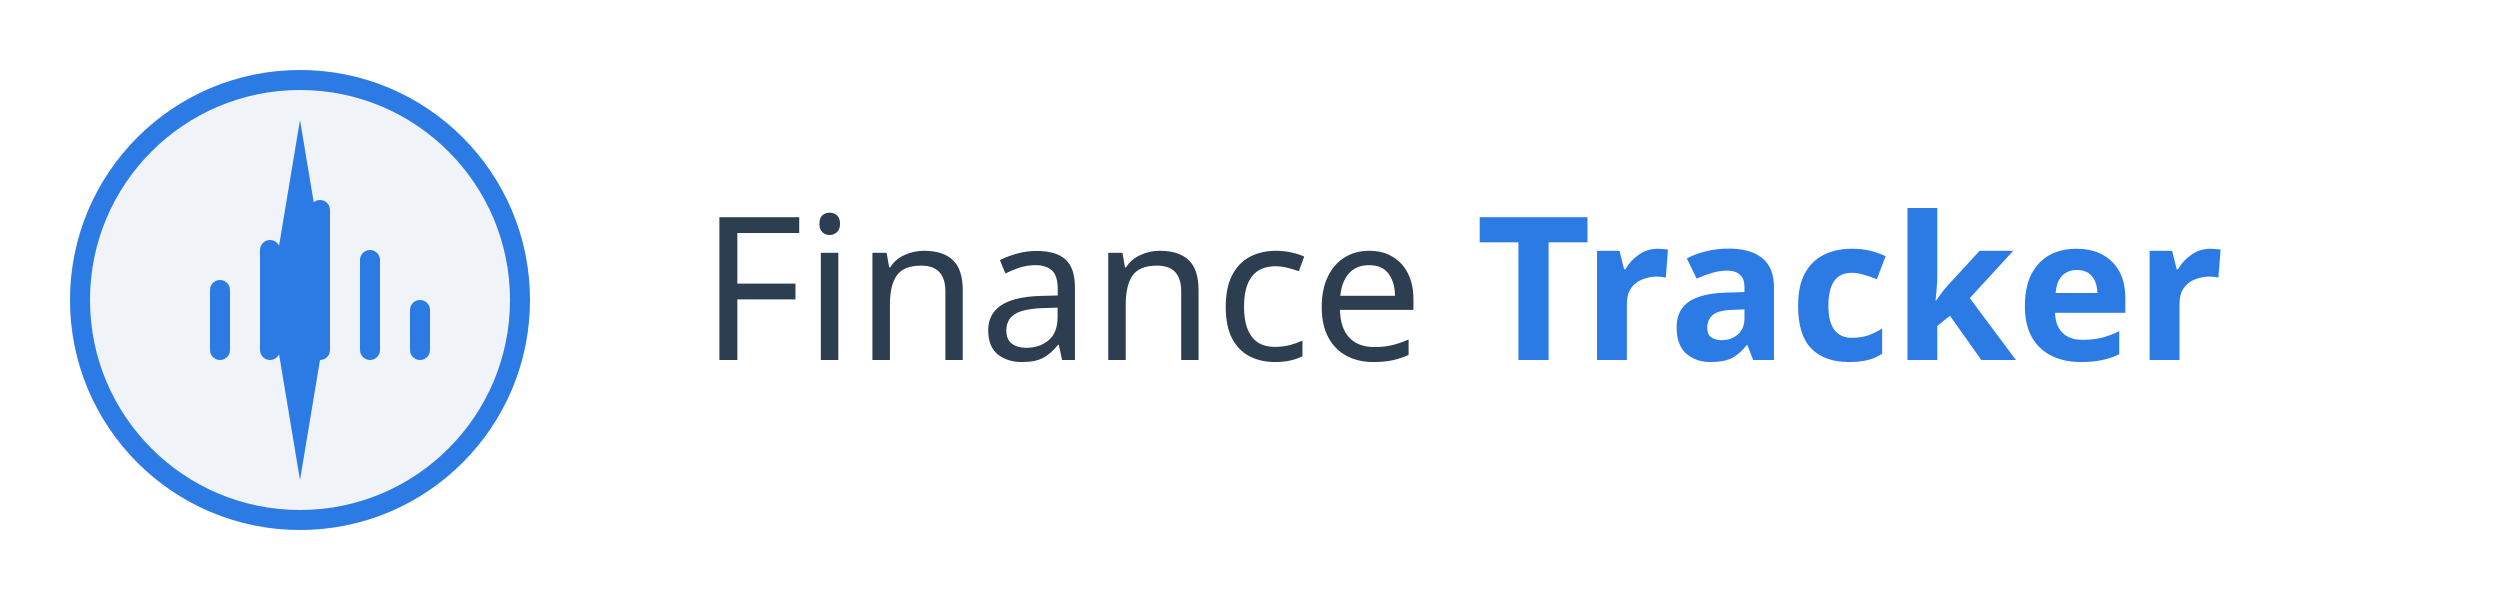
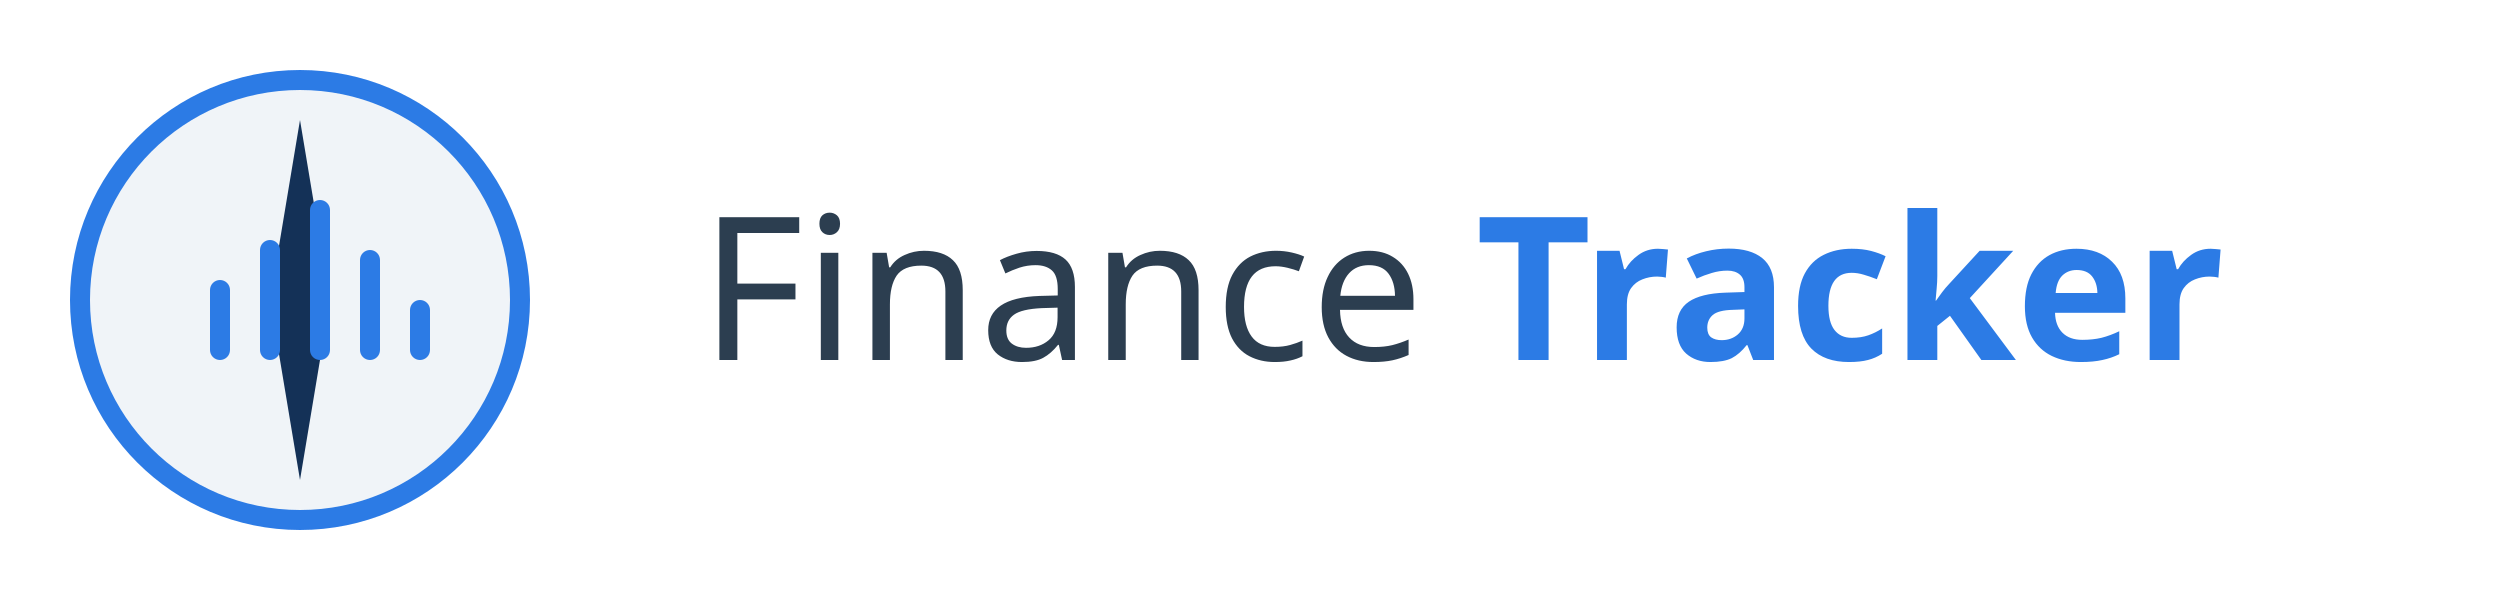
<svg xmlns="http://www.w3.org/2000/svg" width="250" height="60" viewBox="0 0 250 60" fill="none">
  <circle cx="30" cy="30" r="22" fill="#f0f4f8" stroke="#2c7be5" stroke-width="2" />
-   <polygon points="30,12 33,30 30,48 27,30" fill="#2c7be5" />
+   <polygon points="30,12 33,30 30,48 27,30" fill="#143157" transform="rotate(30deg)" />
  <rect x="21" y="28" width="2" height="8" fill="#2c7be5" rx="1" />
  <rect x="26" y="24" width="2" height="12" fill="#2c7be5" rx="1" />
  <rect x="31" y="20" width="2" height="16" fill="#2c7be5" rx="1" />
  <rect x="36" y="25" width="2" height="11" fill="#2c7be5" rx="1" />
  <rect x="41" y="30" width="2" height="6" fill="#2c7be5" rx="1" />
  <text x="70" y="36" font-family="Segoe UI, sans-serif" font-size="20" fill="#2c3e50">
    Finance <tspan font-weight="bold" fill="#2c7be5">Tracker</tspan>
  </text>
</svg>
